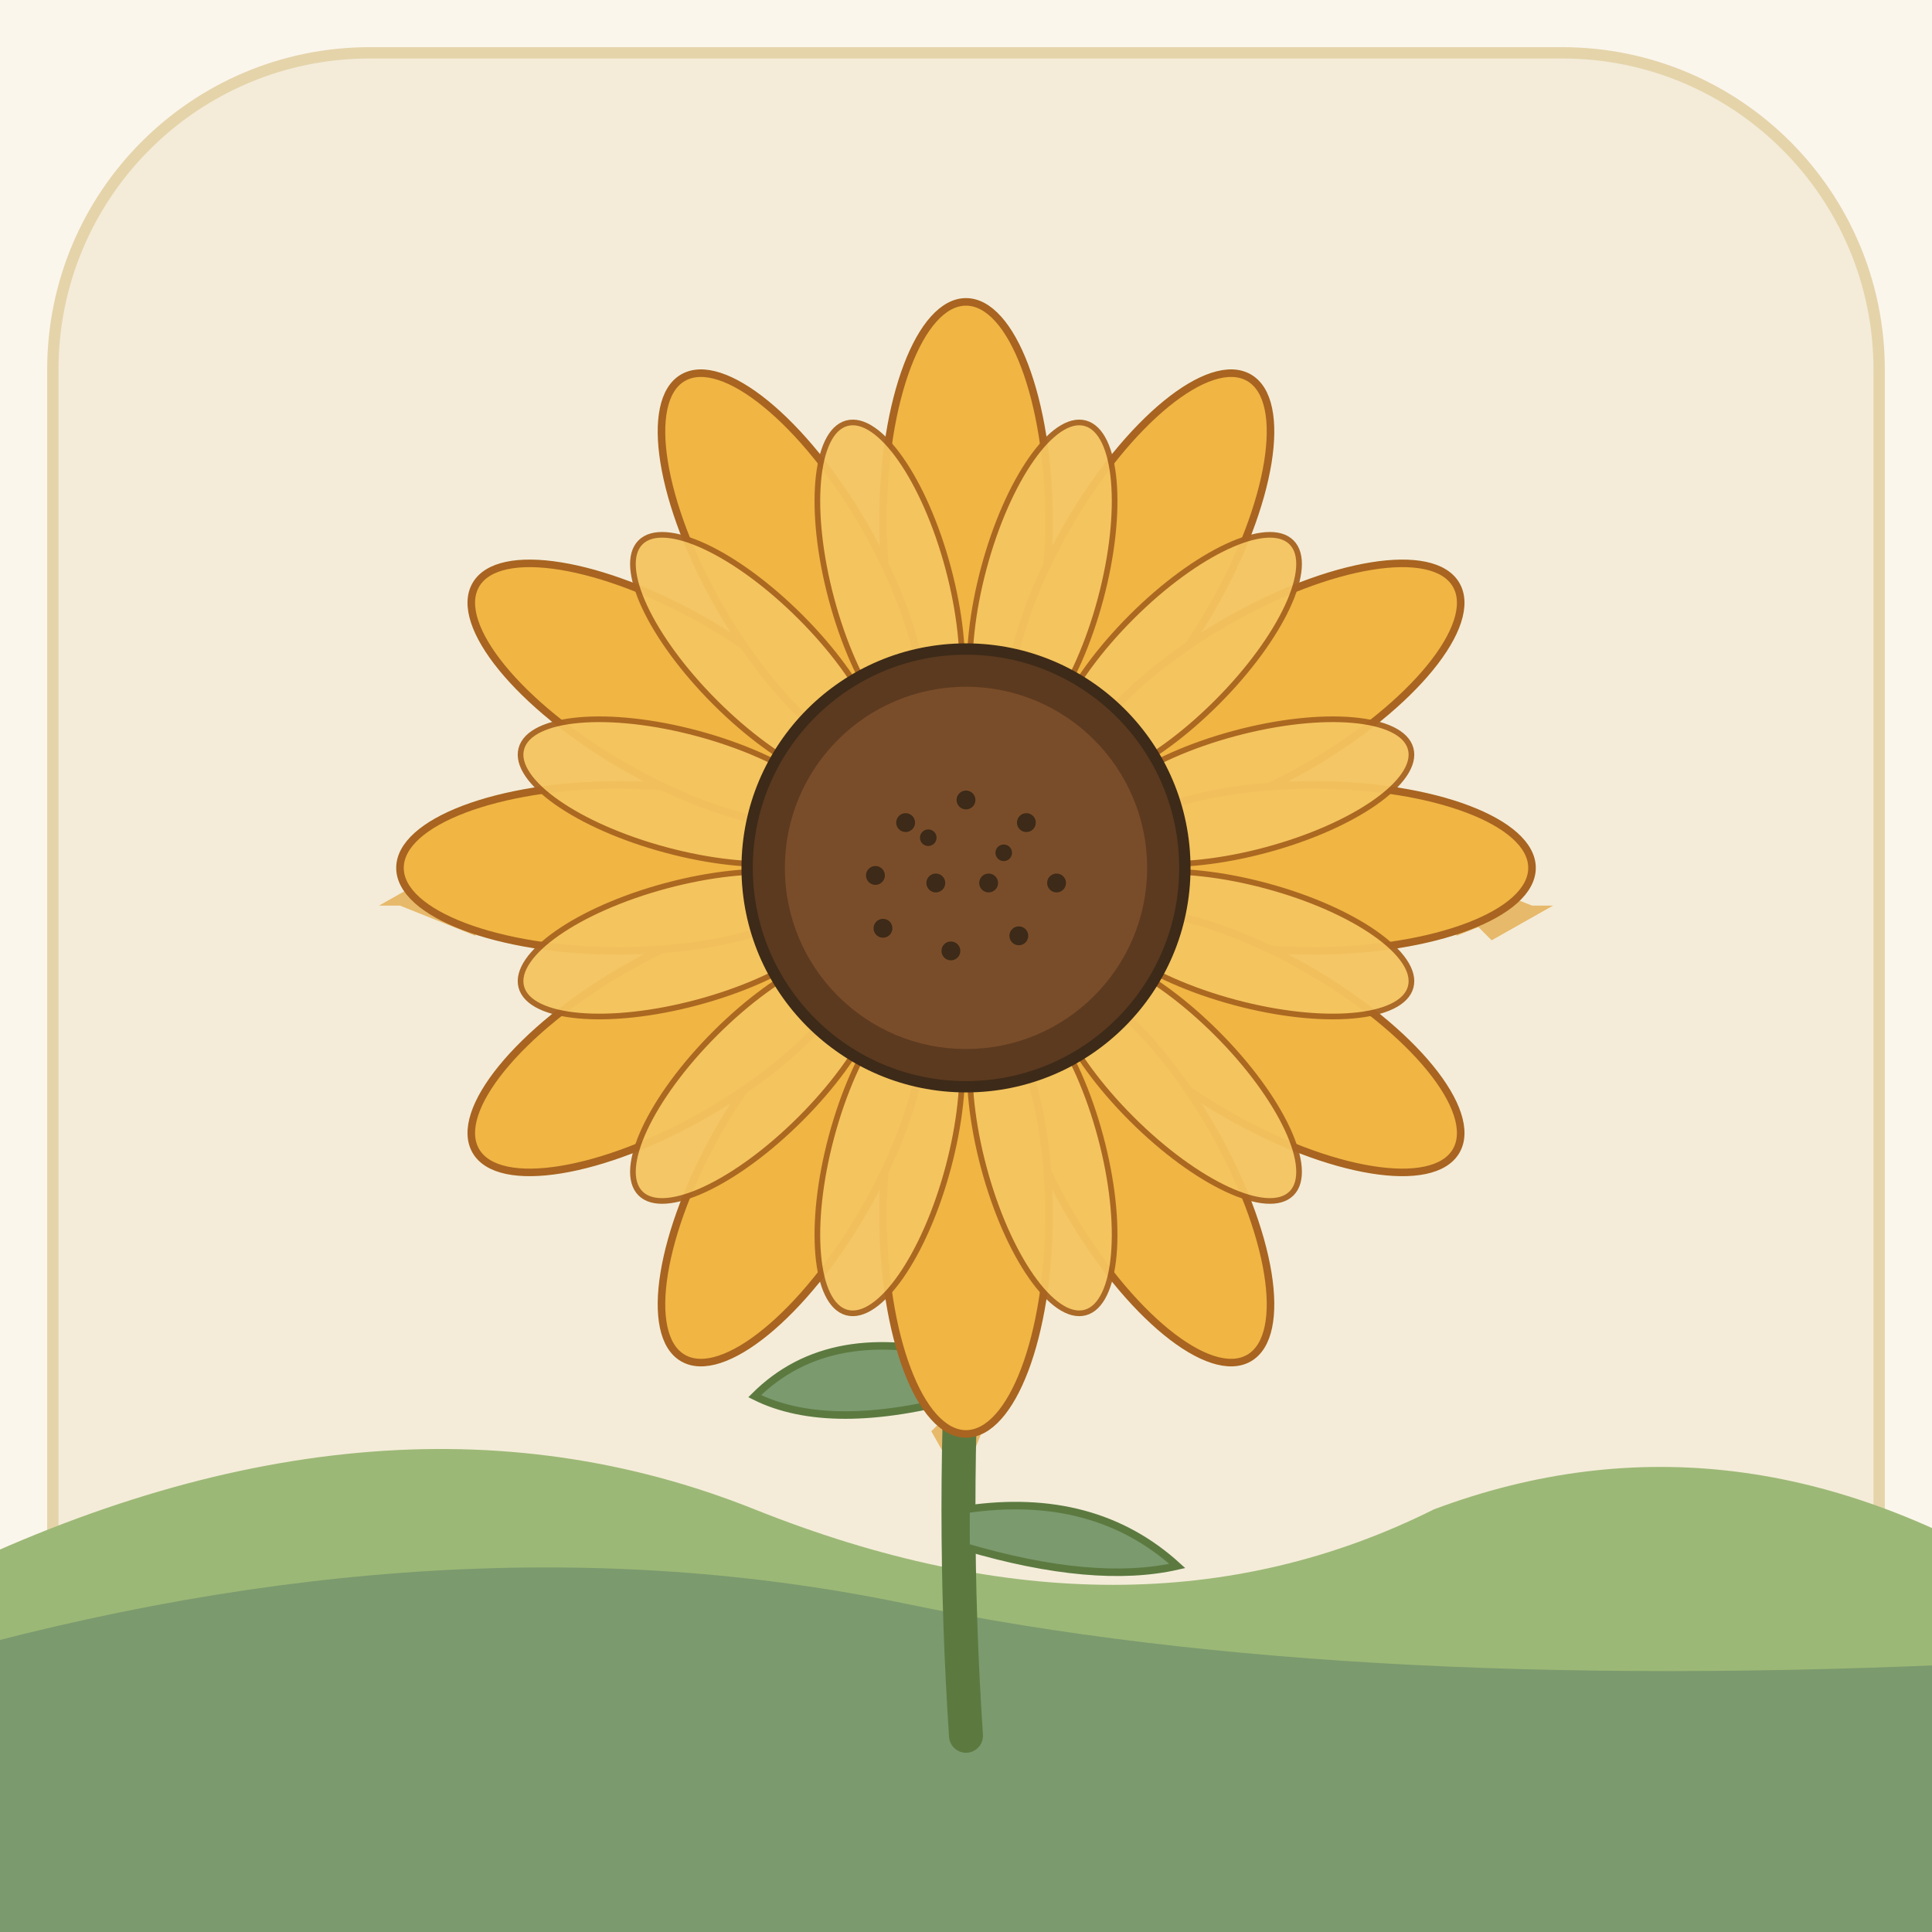
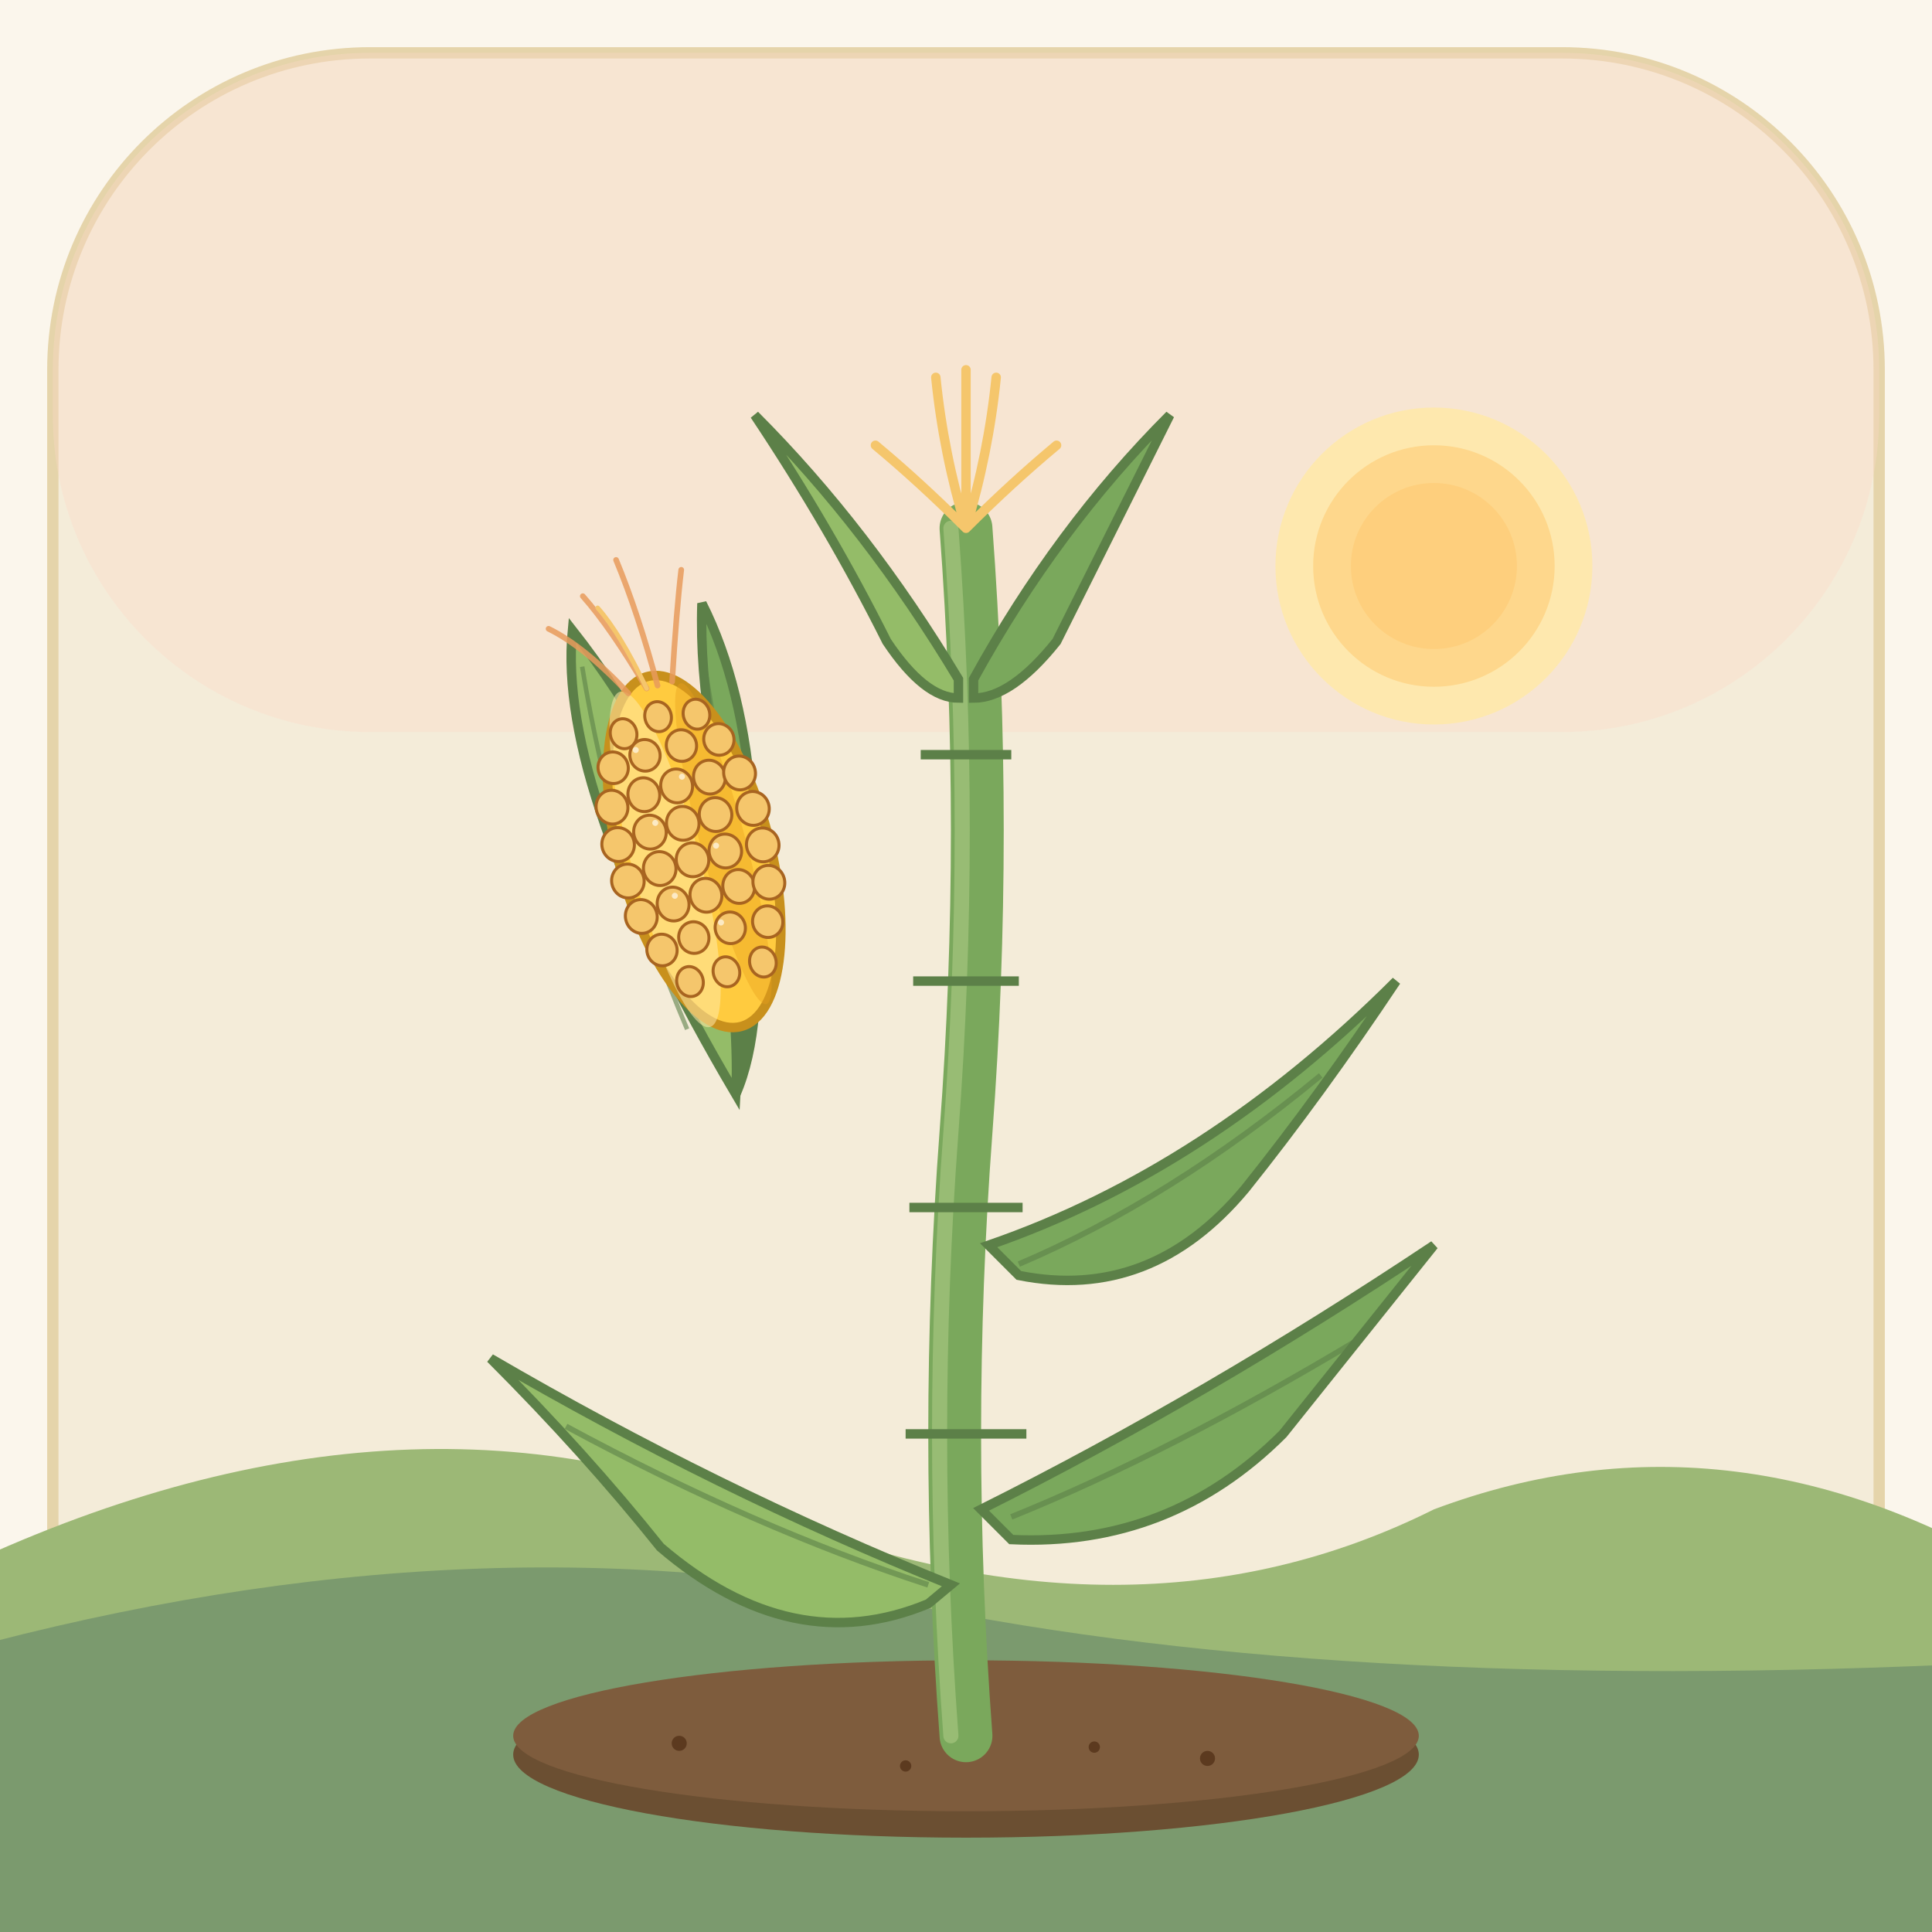
<svg xmlns="http://www.w3.org/2000/svg" viewBox="0 0 512 512">
  <rect width="512" height="512" fill="#FBF6EC" />
  <rect x="14" y="14" width="484" height="484" rx="84" fill="#F4ECD9" stroke="#E5D4AA" stroke-width="3" />
+   <rect x="14" y="14" width="484" height="180" rx="84" fill="#FDD8C7" opacity="0.35" />
  <path d="M -20,420 Q 100,360 200,400 Q 300,440 380,400 Q 460,370 540,420 L 540,520 L -20,520 Z" fill="#9CB876" />
  <path d="M -20,440 Q 120,400 240,425 Q 360,450 540,440 L 540,520 L -20,520 Z" fill="#7B9A6E" />
-   <g transform="translate(256 240)" opacity="0.85">
-     <g fill="#E5B057">
-       <path d="M -8,-130 L 0,-150 L 8,-130 Z" />
-       <path d="M -8,130 L 0,150 L 8,130 Z" />
-       <path d="M 130,-8 L 150,0 L 130,8 Z" />
-       <path d="M -130,-8 L -150,0 L -130,8 Z" />
-       <path d="M 92,-92 L 110,-110 L 105,-92 Z" transform="rotate(45)" />
-       <path d="M 92,-92 L 110,-110 L 105,-92 Z" transform="rotate(135)" />
-       <path d="M 92,-92 L 110,-110 L 105,-92 Z" transform="rotate(225)" />
-       <path d="M 92,-92 L 110,-110 L 105,-92 Z" transform="rotate(315)" />
+   <g transform="translate(380 150)" opacity="0.85">
+     <circle r="42" fill="#FFE9A8" />
+     <circle r="32" fill="#FFD580" />
+     <circle r="22" fill="#FFCB6E" />
+   </g>
+   <ellipse cx="256" cy="465" rx="120" ry="22" fill="#6B4F32" />
+   <ellipse cx="256" cy="460" rx="120" ry="20" fill="#7E5C3D" />
+   <circle cx="180" cy="462" r="2" fill="#5C3A1F" />
+   <circle cx="320" cy="466" r="2" fill="#5C3A1F" />
+   <circle cx="240" cy="468" r="1.5" fill="#5C3A1F" />
+   <circle cx="290" cy="463" r="1.5" fill="#5C3A1F" />
+   <path d="M 256,460 Q 250,380 256,300 Q 262,220 256,140" stroke="#7AA85C" stroke-width="14" fill="none" stroke-linecap="round" />
+   <path d="M 252,460 Q 246,380 252,300 Q 258,220 252,140" stroke="#9DC078" stroke-width="4" fill="none" stroke-linecap="round" opacity="0.85" />
+   <line x1="240" y1="380" x2="272" y2="380" stroke="#5C8048" stroke-width="2.5" />
+   <line x1="241" y1="320" x2="271" y2="320" stroke="#5C8048" stroke-width="2.5" />
+   <line x1="242" y1="260" x2="270" y2="260" stroke="#5C8048" stroke-width="2.5" />
+   <line x1="244" y1="200" x2="268" y2="200" stroke="#5C8048" stroke-width="2.5" />
+   <path d="M 260,400 Q 320,370 380,330 Q 360,355 340,380 Q 310,410 268,408 Z" fill="#7AA85C" stroke="#5C8048" stroke-width="2.5" />
+   <path d="M 268,402 Q 310,385 360,355" stroke="#5C8048" stroke-width="1.5" fill="none" opacity="0.6" />
+   <path d="M 252,420 Q 190,395 130,360 Q 155,385 175,410 Q 210,440 246,425 Z" fill="#94BC68" stroke="#5C8048" stroke-width="2.5" />
+   <path d="M 246,420 Q 200,405 150,378" stroke="#5C8048" stroke-width="1.5" fill="none" opacity="0.6" />
+   <path d="M 262,330 Q 320,310 370,260 Q 350,290 330,315 Q 305,345 270,338 Z" fill="#7AA85C" stroke="#5C8048" stroke-width="2.5" />
+   <path d="M 270,335 Q 310,318 350,285" stroke="#5C8048" stroke-width="1.5" fill="none" opacity="0.6" />
+   <path d="M 254,180 Q 230,140 200,110 Q 220,140 235,170 Q 245,185 254,185 Z" fill="#94BC68" stroke="#5C8048" stroke-width="2.5" />
+   <path d="M 258,180 Q 280,140 310,110 Q 295,140 280,170 Q 268,185 258,185 Z" fill="#7AA85C" stroke="#5C8048" stroke-width="2.5" />
+   <path d="M 256,140 Q 250,120 248,100 M 256,140 Q 256,118 256,98 M 256,140 Q 262,120 264,100 M 256,140 Q 244,128 232,118 M 256,140 Q 268,128 280,118" stroke="#F5C66C" stroke-width="2.5" fill="none" stroke-linecap="round" />
+   <g transform="translate(195 290) rotate(-15)">
+     <path d="M 0,0 Q -25,-90 -10,-130 Q 5,-95 10,-50 Q 5,-15 0,0 Z" fill="#94BC68" stroke="#5C8048" stroke-width="2.5" />
+     <path d="M 0,0 Q 35,-80 25,-128 Q 15,-95 18,-50 Q 12,-15 0,0 Z" fill="#7AA85C" stroke="#5C8048" stroke-width="2.5" />
+     <path d="M -8,-20 Q -15,-70 -10,-120" stroke="#5C8048" stroke-width="1.2" fill="none" opacity="0.6" />
+     <path d="M 12,-25 Q 18,-75 22,-118" stroke="#5C8048" stroke-width="1.2" fill="none" opacity="0.6" />
+     <ellipse cx="6" cy="-65" rx="20" ry="48" fill="#FFCB3F" stroke="#C8901C" stroke-width="2.5" />
+     <ellipse cx="-2" cy="-65" rx="9" ry="46" fill="#FFE9A8" opacity="0.55" />
+     <ellipse cx="14" cy="-65" rx="6" ry="44" fill="#E89F1C" opacity="0.4" />
+     <g fill="#F5C66C" stroke="#A86420" stroke-width="0.8">
+       <ellipse cx="-4" cy="-100" rx="3.5" ry="4" />
+       <ellipse cx="6" cy="-102" rx="3.5" ry="4" />
+       <ellipse cx="16" cy="-100" rx="3.5" ry="4" />
+       <ellipse cx="-9" cy="-92" rx="4" ry="4.2" />
+       <ellipse cx="0" cy="-93" rx="4" ry="4.2" />
+       <ellipse cx="10" cy="-93" rx="4" ry="4.2" />
+       <ellipse cx="20" cy="-92" rx="4" ry="4.2" />
+       <ellipse cx="-12" cy="-82" rx="4.2" ry="4.5" />
+       <ellipse cx="-3" cy="-83" rx="4.2" ry="4.5" />
+       <ellipse cx="6" cy="-83" rx="4.2" ry="4.5" />
+       <ellipse cx="15" cy="-83" rx="4.2" ry="4.5" />
+       <ellipse cx="23" cy="-82" rx="4.2" ry="4.5" />
+       <ellipse cx="-13" cy="-72" rx="4.3" ry="4.5" />
+       <ellipse cx="-4" cy="-73" rx="4.3" ry="4.5" />
+       <ellipse cx="5" cy="-73" rx="4.3" ry="4.5" />
+       <ellipse cx="14" cy="-73" rx="4.3" ry="4.5" />
+       <ellipse cx="24" cy="-72" rx="4.3" ry="4.5" />
+       <ellipse cx="-13" cy="-62" rx="4.3" ry="4.5" />
+       <ellipse cx="-4" cy="-63" rx="4.3" ry="4.5" />
+       <ellipse cx="5" cy="-63" rx="4.3" ry="4.5" />
+       <ellipse cx="14" cy="-63" rx="4.3" ry="4.5" />
+       <ellipse cx="24" cy="-62" rx="4.3" ry="4.5" />
+       <ellipse cx="-12" cy="-52" rx="4.2" ry="4.5" />
+       <ellipse cx="-3" cy="-53" rx="4.2" ry="4.5" />
+       <ellipse cx="6" cy="-53" rx="4.2" ry="4.5" />
+       <ellipse cx="15" cy="-53" rx="4.2" ry="4.5" />
+       <ellipse cx="23" cy="-52" rx="4.2" ry="4.5" />
+       <ellipse cx="-9" cy="-42" rx="4" ry="4.2" />
+       <ellipse cx="0" cy="-43" rx="4" ry="4.2" />
+       <ellipse cx="10" cy="-43" rx="4" ry="4.2" />
+       <ellipse cx="20" cy="-42" rx="4" ry="4.2" />
+       <ellipse cx="-4" cy="-32" rx="3.5" ry="4" />
+       <ellipse cx="6" cy="-32" rx="3.5" ry="4" />
+       <ellipse cx="16" cy="-32" rx="3.5" ry="4" />
    </g>
-   </g>
-   <path d="M 256,460 Q 252,400 256,340 Q 260,280 256,240" stroke="#5C7A40" stroke-width="9" fill="none" stroke-linecap="round" />
-   <path d="M 256,360 Q 220,350 200,370 Q 220,380 256,370 Z" fill="#7B9A6E" stroke="#5C7A40" stroke-width="2" />
-   <path d="M 256,400 Q 290,395 312,415 Q 290,420 256,410 Z" fill="#7B9A6E" stroke="#5C7A40" stroke-width="2" />
-   <g transform="translate(256 230)">
-     <g fill="#F0B543" stroke="#A86420" stroke-width="2">
-       <ellipse cx="0" cy="-92" rx="22" ry="58" transform="rotate(0)" />
-       <ellipse cx="0" cy="-92" rx="22" ry="58" transform="rotate(30)" />
-       <ellipse cx="0" cy="-92" rx="22" ry="58" transform="rotate(60)" />
-       <ellipse cx="0" cy="-92" rx="22" ry="58" transform="rotate(90)" />
-       <ellipse cx="0" cy="-92" rx="22" ry="58" transform="rotate(120)" />
-       <ellipse cx="0" cy="-92" rx="22" ry="58" transform="rotate(150)" />
-       <ellipse cx="0" cy="-92" rx="22" ry="58" transform="rotate(180)" />
-       <ellipse cx="0" cy="-92" rx="22" ry="58" transform="rotate(210)" />
-       <ellipse cx="0" cy="-92" rx="22" ry="58" transform="rotate(240)" />
-       <ellipse cx="0" cy="-92" rx="22" ry="58" transform="rotate(270)" />
-       <ellipse cx="0" cy="-92" rx="22" ry="58" transform="rotate(300)" />
-       <ellipse cx="0" cy="-92" rx="22" ry="58" transform="rotate(330)" />
+     <g fill="#FFFAEB" opacity="0.7">
+       <circle cx="-2" cy="-95" r="0.8" />
+       <circle cx="8" cy="-85" r="0.8" />
+       <circle cx="-2" cy="-75" r="0.8" />
+       <circle cx="12" cy="-65" r="0.8" />
+       <circle cx="-2" cy="-55" r="0.8" />
+       <circle cx="8" cy="-45" r="0.8" />
    </g>
-     <g fill="#F5C460" stroke="#A86420" stroke-width="1.5" opacity="0.95">
-       <ellipse cx="0" cy="-78" rx="16" ry="44" transform="rotate(15)" />
-       <ellipse cx="0" cy="-78" rx="16" ry="44" transform="rotate(45)" />
-       <ellipse cx="0" cy="-78" rx="16" ry="44" transform="rotate(75)" />
-       <ellipse cx="0" cy="-78" rx="16" ry="44" transform="rotate(105)" />
-       <ellipse cx="0" cy="-78" rx="16" ry="44" transform="rotate(135)" />
-       <ellipse cx="0" cy="-78" rx="16" ry="44" transform="rotate(165)" />
-       <ellipse cx="0" cy="-78" rx="16" ry="44" transform="rotate(195)" />
-       <ellipse cx="0" cy="-78" rx="16" ry="44" transform="rotate(225)" />
-       <ellipse cx="0" cy="-78" rx="16" ry="44" transform="rotate(255)" />
-       <ellipse cx="0" cy="-78" rx="16" ry="44" transform="rotate(285)" />
-       <ellipse cx="0" cy="-78" rx="16" ry="44" transform="rotate(315)" />
-       <ellipse cx="0" cy="-78" rx="16" ry="44" transform="rotate(345)" />
-     </g>
-   </g>
-   <circle cx="256" cy="230" r="58" fill="#5C3A1F" stroke="#3D2A18" stroke-width="3" />
-   <circle cx="256" cy="230" r="48" fill="#7A4D2A" />
-   <g fill="#3D2A18">
-     <circle cx="240" cy="218" r="2.5" />
-     <circle cx="256" cy="212" r="2.5" />
-     <circle cx="272" cy="218" r="2.5" />
-     <circle cx="280" cy="234" r="2.5" />
-     <circle cx="270" cy="248" r="2.5" />
-     <circle cx="252" cy="252" r="2.5" />
-     <circle cx="234" cy="246" r="2.5" />
-     <circle cx="232" cy="232" r="2.5" />
-     <circle cx="248" cy="234" r="2.5" />
-     <circle cx="262" cy="234" r="2.5" />
-     <circle cx="246" cy="222" r="2.2" />
-     <circle cx="266" cy="226" r="2.2" />
+     <path d="M 5,-110 Q 0,-128 -5,-138 M 8,-110 Q 8,-130 6,-145 M 12,-110 Q 18,-128 22,-138 M 0,-110 Q -8,-125 -16,-132" stroke="#E89B5C" stroke-width="1.5" fill="none" stroke-linecap="round" opacity="0.85" />
+     <path d="M 5,-110 Q 2,-126 -2,-134" stroke="#F5C66C" stroke-width="1.2" fill="none" stroke-linecap="round" />
  </g>
</svg>
